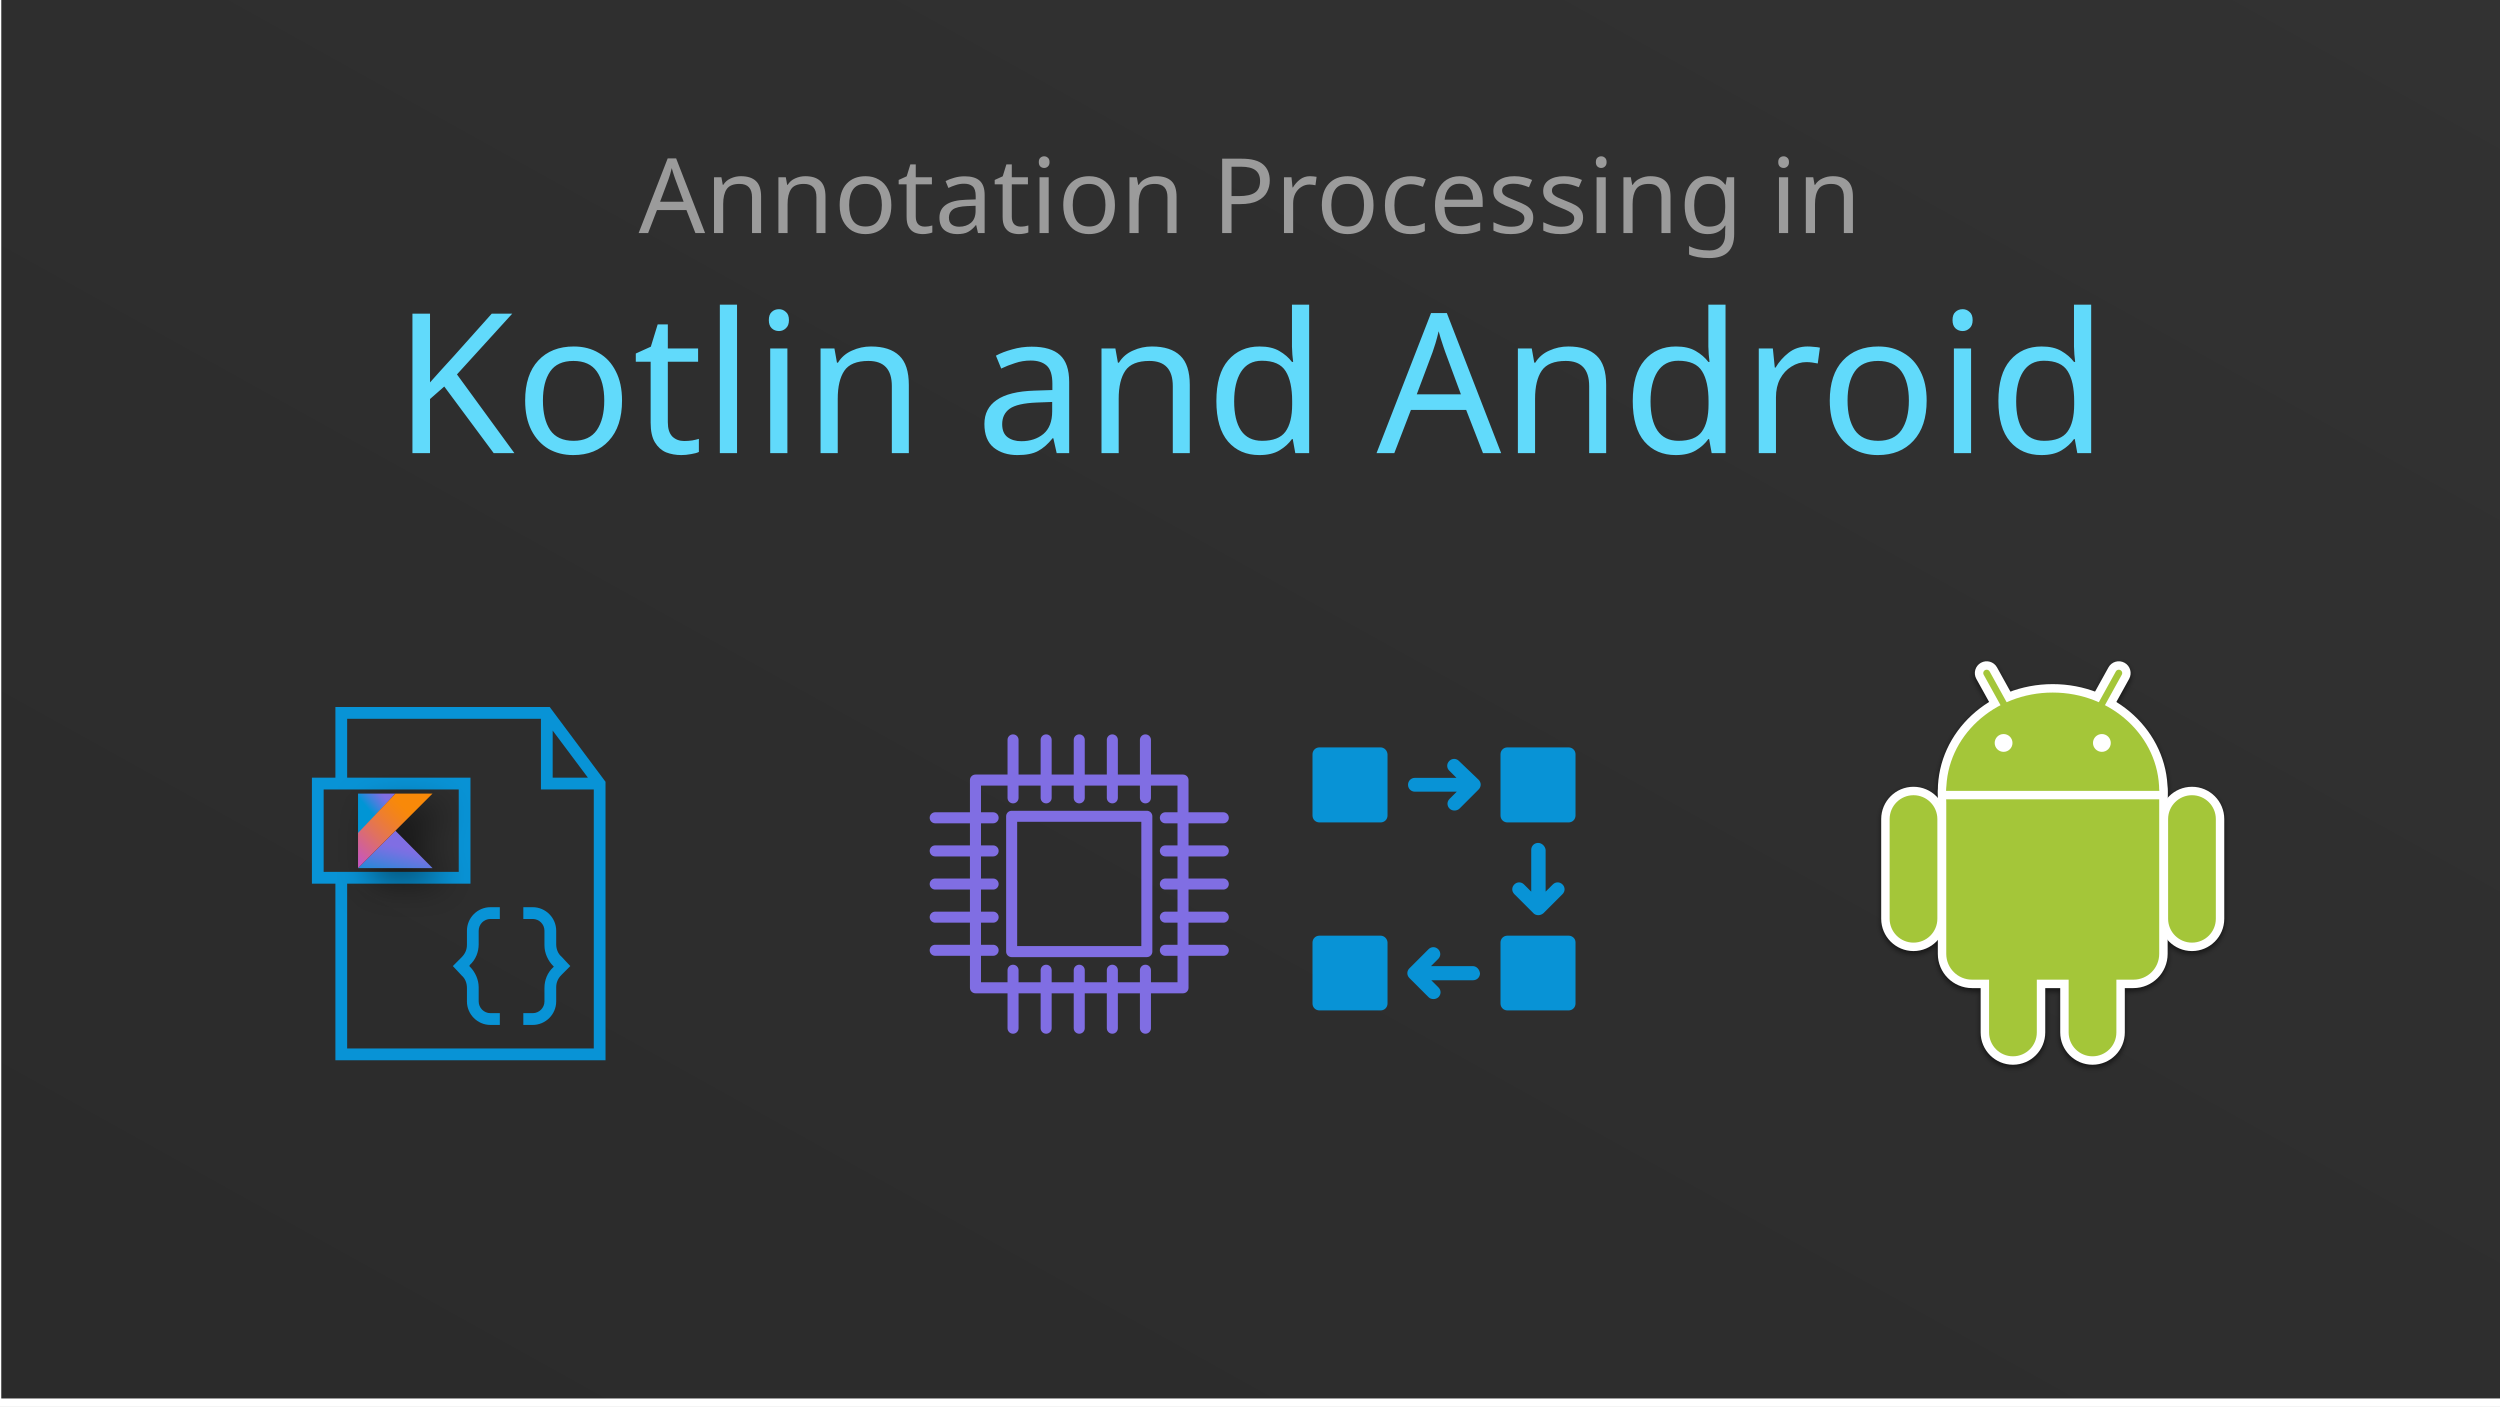
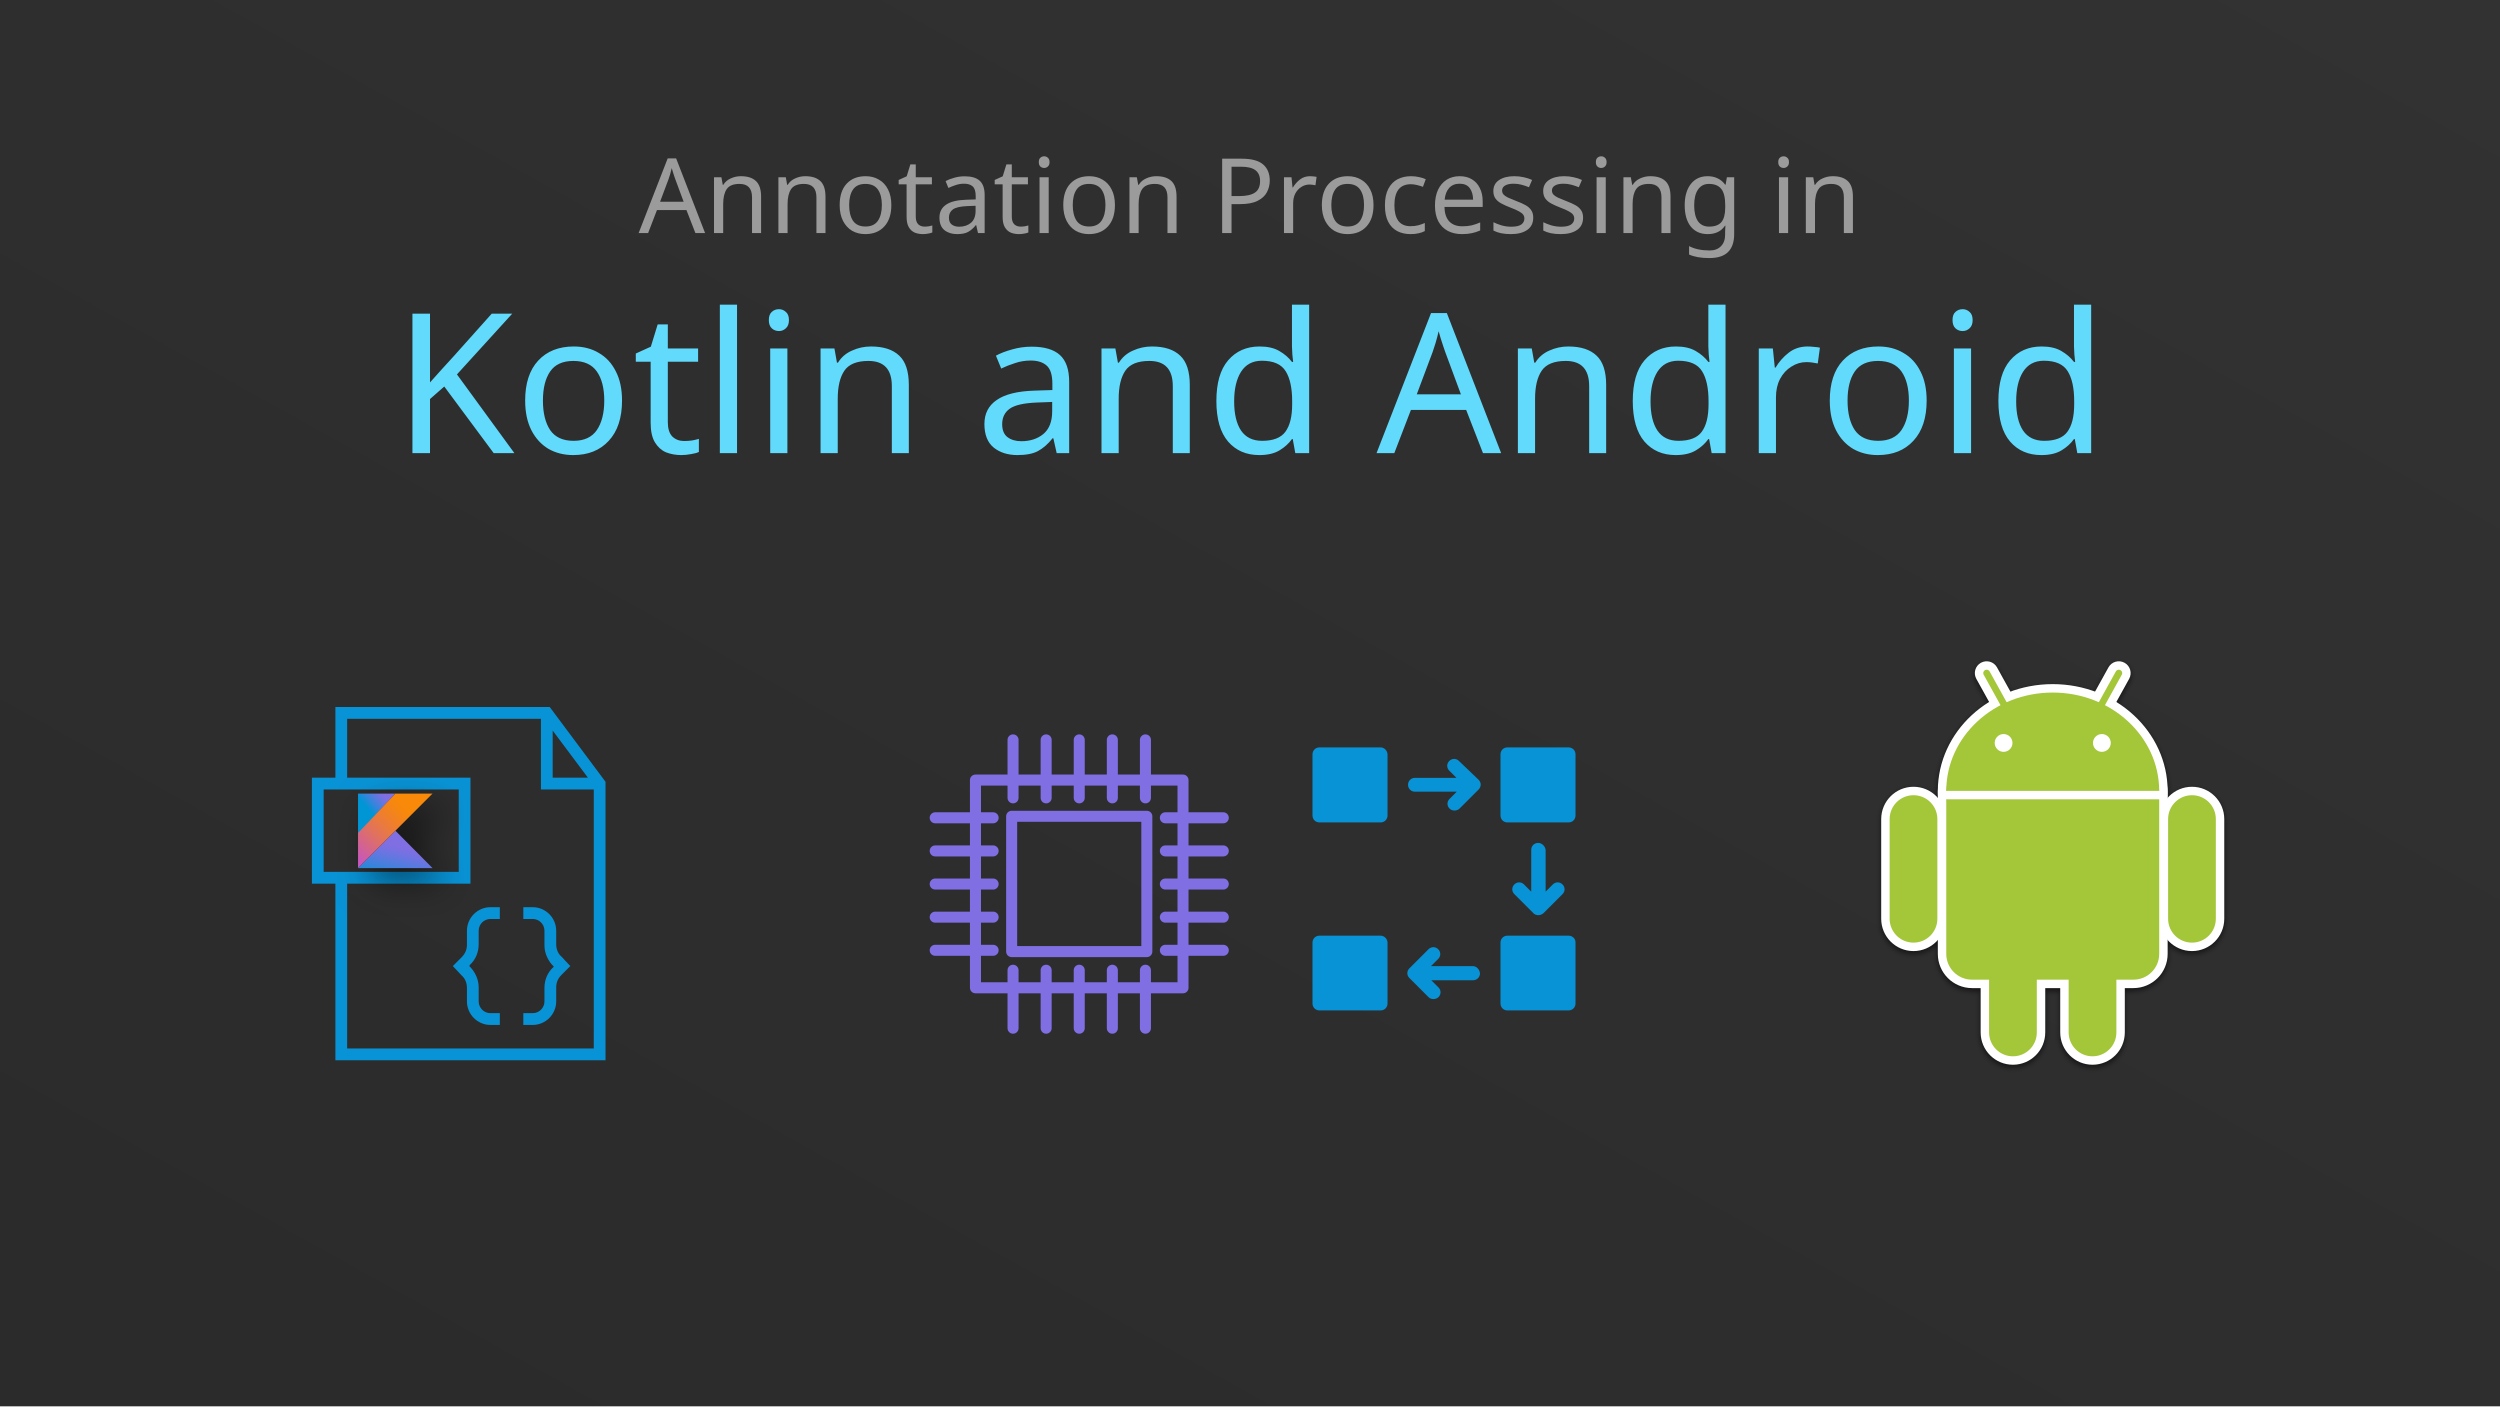
<svg xmlns="http://www.w3.org/2000/svg" width="1920" height="1080" viewBox="0 0 1920 1080" fill="none">
-   <g id="annotation-processing" clip-path="url(#clip0)">
-     <rect width="1920" height="1080" fill="white" />
+   <g id="annotation-processing">
    <g id="Rectangle">
-       <rect x="1" y="-6" width="1920" height="1080" fill="#323232" />
-       <rect x="1" y="-6" width="1920" height="1080" fill="url(#paint0_linear)" fill-opacity="0.15" />
+       <rect width="1920" height="1080" fill="#323232" />
+       <rect width="1920" height="1080" fill="url(#paint0_linear)" fill-opacity="0.15" />
    </g>
    <g id="cpu">
      <g id="Group">
        <path id="Vector" d="M908.556 762.865H749.159C746.817 762.865 744.922 760.968 744.922 758.625V599.103C744.922 596.759 746.817 594.862 749.159 594.862H908.556C910.898 594.862 912.793 596.759 912.793 599.103V758.625C912.791 760.968 910.898 762.865 908.556 762.865ZM753.398 754.384H904.319V603.343H753.398V754.384Z" fill="#806EE3" />
      </g>
      <g id="Group_2">
        <path id="Vector_2" d="M880.77 735.06H776.944C774.6 735.06 772.707 733.161 772.707 730.819V626.911C772.707 624.567 774.602 622.67 776.944 622.67H880.768C883.112 622.67 885.004 624.567 885.004 626.911V730.819C885.007 733.161 883.112 735.06 880.77 735.06ZM781.181 726.579H876.533V631.151H781.181V726.579Z" fill="#806EE3" />
      </g>
      <g id="Group_3">
        <g id="Group_4">
          <path id="Vector_3" d="M778.022 616.998C775.678 616.998 773.785 615.102 773.785 612.758V568.24C773.785 565.897 775.68 564 778.022 564C780.364 564 782.259 565.897 782.259 568.24V612.758C782.259 615.102 780.364 616.998 778.022 616.998Z" fill="#806EE3" />
        </g>
        <g id="Group_5">
          <path id="Vector_4" d="M803.444 616.998C801.1 616.998 799.207 615.102 799.207 612.758V568.24C799.207 565.897 801.102 564 803.444 564C805.786 564 807.681 565.897 807.681 568.24V612.758C807.681 615.102 805.786 616.998 803.444 616.998Z" fill="#806EE3" />
        </g>
        <g id="Group_6">
          <path id="Vector_5" d="M828.858 616.998C826.516 616.998 824.621 615.102 824.621 612.758V568.24C824.621 565.897 826.516 564 828.858 564C831.202 564 833.095 565.897 833.095 568.24V612.758C833.097 615.102 831.202 616.998 828.858 616.998Z" fill="#806EE3" />
        </g>
        <g id="Group_7">
          <path id="Vector_6" d="M854.276 616.998C851.934 616.998 850.039 615.102 850.039 612.758V568.24C850.039 565.897 851.934 564 854.276 564C856.62 564 858.513 565.897 858.513 568.24V612.758C858.513 615.102 856.62 616.998 854.276 616.998Z" fill="#806EE3" />
        </g>
        <g id="Group_8">
          <path id="Vector_7" d="M879.694 616.998C877.352 616.998 875.457 615.102 875.457 612.758V568.24C875.457 565.897 877.352 564 879.694 564C882.038 564 883.931 565.897 883.931 568.24V612.758C883.931 615.102 882.038 616.998 879.694 616.998Z" fill="#806EE3" />
        </g>
        <g id="Group_9">
          <path id="Vector_8" d="M778.022 793.903C775.678 793.903 773.785 792.007 773.785 789.663V745.148C773.785 742.802 775.68 740.908 778.022 740.908C780.364 740.908 782.259 742.804 782.259 745.148V789.666C782.259 792.007 780.364 793.903 778.022 793.903Z" fill="#806EE3" />
        </g>
        <g id="Group_10">
          <path id="Vector_9" d="M803.444 793.903C801.1 793.903 799.207 792.007 799.207 789.663V745.148C799.207 742.802 801.102 740.908 803.444 740.908C805.786 740.908 807.681 742.804 807.681 745.148V789.666C807.681 792.007 805.786 793.903 803.444 793.903Z" fill="#806EE3" />
        </g>
        <g id="Group_11">
          <path id="Vector_10" d="M828.858 793.903C826.516 793.903 824.621 792.007 824.621 789.663V745.148C824.621 742.802 826.516 740.908 828.858 740.908C831.202 740.908 833.095 742.804 833.095 745.148V789.666C833.097 792.007 831.202 793.903 828.858 793.903Z" fill="#806EE3" />
        </g>
        <g id="Group_12">
          <path id="Vector_11" d="M854.276 793.903C851.934 793.903 850.039 792.007 850.039 789.663V745.148C850.039 742.802 851.934 740.908 854.276 740.908C856.62 740.908 858.513 742.804 858.513 745.148V789.666C858.513 792.007 856.62 793.903 854.276 793.903Z" fill="#806EE3" />
        </g>
        <g id="Group_13">
          <path id="Vector_12" d="M879.694 793.903C877.352 793.903 875.457 792.007 875.457 789.663V745.148C875.457 742.802 877.352 740.908 879.694 740.908C882.038 740.908 883.931 742.804 883.931 745.148V789.666C883.931 792.007 882.038 793.903 879.694 793.903Z" fill="#806EE3" />
        </g>
      </g>
      <g id="Group_14">
        <g id="Group_15">
          <path id="Vector_13" d="M762.719 734.062H718.237C715.895 734.062 714 732.168 714 729.822C714 727.478 715.895 725.582 718.237 725.582H762.722C765.063 725.582 766.958 727.478 766.958 729.822C766.956 732.171 765.061 734.062 762.719 734.062Z" fill="#806EE3" />
        </g>
        <g id="Group_16">
          <path id="Vector_14" d="M762.719 708.626H718.237C715.895 708.626 714 706.732 714 704.386C714 702.042 715.895 700.145 718.237 700.145H762.722C765.063 700.145 766.958 702.042 766.958 704.386C766.956 706.732 765.061 708.626 762.719 708.626Z" fill="#806EE3" />
        </g>
        <g id="Group_17">
          <path id="Vector_15" d="M762.719 683.187H718.237C715.895 683.187 714 681.293 714 678.949C714 676.605 715.895 674.709 718.237 674.709H762.722C765.063 674.709 766.958 676.605 766.958 678.949C766.958 681.293 765.061 683.187 762.719 683.187Z" fill="#806EE3" />
        </g>
        <g id="Group_18">
          <path id="Vector_16" d="M762.719 657.748H718.237C715.895 657.748 714 655.851 714 653.508C714 651.164 715.895 649.267 718.237 649.267H762.722C765.063 649.267 766.958 651.164 766.958 653.508C766.956 655.851 765.061 657.748 762.719 657.748Z" fill="#806EE3" />
        </g>
        <g id="Group_19">
          <path id="Vector_17" d="M762.719 632.309H718.237C715.895 632.309 714 630.412 714 628.069C714 625.725 715.895 623.828 718.237 623.828H762.722C765.063 623.828 766.958 625.725 766.958 628.069C766.956 630.412 765.061 632.309 762.719 632.309Z" fill="#806EE3" />
        </g>
        <g id="Group_20">
          <path id="Vector_18" d="M939.485 734.062H895.002C892.661 734.062 890.766 732.168 890.766 729.822C890.766 727.478 892.661 725.582 895.002 725.582H939.487C941.829 725.582 943.724 727.478 943.724 729.822C943.722 732.171 941.827 734.062 939.485 734.062Z" fill="#806EE3" />
        </g>
        <g id="Group_21">
          <path id="Vector_19" d="M939.485 708.626H895.002C892.661 708.626 890.766 706.732 890.766 704.386C890.766 702.042 892.661 700.145 895.002 700.145H939.487C941.829 700.145 943.724 702.042 943.724 704.386C943.722 706.732 941.827 708.626 939.485 708.626Z" fill="#806EE3" />
        </g>
        <g id="Group_22">
          <path id="Vector_20" d="M939.485 683.187H895.002C892.661 683.187 890.766 681.293 890.766 678.949C890.766 676.605 892.661 674.709 895.002 674.709H939.487C941.829 674.709 943.724 676.605 943.724 678.949C943.724 681.293 941.827 683.187 939.485 683.187Z" fill="#806EE3" />
        </g>
        <g id="Group_23">
          <path id="Vector_21" d="M939.485 657.748H895.002C892.661 657.748 890.766 655.851 890.766 653.508C890.766 651.164 892.661 649.267 895.002 649.267H939.487C941.829 649.267 943.724 651.164 943.724 653.508C943.722 655.851 941.827 657.748 939.485 657.748Z" fill="#806EE3" />
        </g>
        <g id="Group_24">
          <path id="Vector_22" d="M939.485 632.309H895.002C892.661 632.309 890.766 630.412 890.766 628.069C890.766 625.725 892.661 623.828 895.002 623.828H939.487C941.829 623.828 943.724 625.725 943.724 628.069C943.722 630.412 941.827 632.309 939.485 632.309Z" fill="#806EE3" />
        </g>
      </g>
    </g>
    <g id="process">
      <path id="Vector_23" d="M1060.31 574H1013.32C1010.34 574 1008 576.339 1008 579.316V626.308C1008 629.285 1010.34 631.624 1013.32 631.624H1060.31C1063.29 631.624 1065.62 629.285 1065.62 626.308V579.316C1065.41 576.339 1063.07 574 1060.31 574Z" fill="#0893D6" />
      <path id="Vector_24" d="M1204.68 574H1157.69C1154.71 574 1152.38 576.339 1152.38 579.316V626.308C1152.38 629.285 1154.71 631.624 1157.69 631.624H1204.68C1207.66 631.624 1210 629.285 1210 626.308V579.316C1210 576.339 1207.66 574 1204.68 574Z" fill="#0893D6" />
      <path id="Vector_25" d="M1204.68 718.592H1157.69C1154.71 718.592 1152.38 720.931 1152.38 723.908V770.687C1152.38 773.664 1154.71 776.003 1157.69 776.003H1204.68C1207.66 776.003 1210 773.664 1210 770.687V723.695C1210 720.931 1207.66 718.592 1204.68 718.592Z" fill="#0893D6" />
      <path id="Vector_26" d="M1120.48 584.419C1118.36 582.293 1115.17 582.293 1113.04 584.419C1110.92 586.545 1110.92 589.735 1113.04 591.861L1118.57 597.39H1086.68C1083.7 597.39 1081.36 599.729 1081.36 602.706C1081.36 605.683 1083.7 608.022 1086.68 608.022H1118.78L1113.25 613.55C1111.13 615.676 1111.13 618.866 1113.25 620.992C1114.32 622.056 1115.59 622.481 1117.08 622.481C1118.36 622.481 1119.85 622.056 1120.91 620.992L1135.58 606.321C1137.71 604.194 1137.71 601.005 1135.58 598.878L1120.48 584.419Z" fill="#0893D6" />
      <path id="Vector_27" d="M1181.3 647.359C1178.32 647.359 1175.98 649.698 1175.98 652.675V684.783L1170.45 679.254C1168.32 677.128 1165.14 677.128 1163.01 679.254C1160.88 681.381 1160.88 684.57 1163.01 686.697L1177.68 701.368C1178.74 702.432 1180.02 702.857 1181.51 702.857C1183 702.857 1184.27 702.219 1185.34 701.368L1200.01 686.697C1202.13 684.57 1202.13 681.381 1200.01 679.254C1197.88 677.128 1194.69 677.128 1192.57 679.254L1187.04 684.783V652.675C1186.61 649.698 1184.06 647.359 1181.3 647.359Z" fill="#0893D6" />
      <path id="Vector_28" d="M1060.31 718.592H1013.32C1010.34 718.592 1008 720.931 1008 723.908V770.687C1008 773.664 1010.34 776.003 1013.32 776.003H1060.31C1063.29 776.003 1065.62 773.664 1065.62 770.687V723.695C1065.41 720.931 1063.07 718.592 1060.31 718.592Z" fill="#0893D6" />
      <path id="Vector_29" d="M1131.12 741.982H1099.01L1104.54 736.453C1106.66 734.327 1106.66 731.137 1104.54 729.011C1102.41 726.885 1099.22 726.885 1097.09 729.011L1082.42 743.683C1080.3 745.809 1080.3 748.999 1082.42 751.125L1097.09 765.797C1098.16 766.86 1099.43 767.285 1100.92 767.285C1102.2 767.285 1103.69 766.86 1104.75 765.797C1106.88 763.67 1106.88 760.481 1104.75 758.355L1099.22 752.826H1131.33C1134.31 752.826 1136.64 750.487 1136.64 747.51C1136.22 744.321 1133.88 741.982 1131.12 741.982Z" fill="#0893D6" />
    </g>
    <g id="Android_robot" filter="url(#filter0_d)">
      <g id="Group_25">
        <g id="b-link">
          <g id="b">
            <path id="Oval" fill-rule="evenodd" clip-rule="evenodd" d="M1576.5 683.082C1621.66 683.082 1658.27 649.234 1658.27 607.482C1658.27 565.729 1621.66 531.882 1576.5 531.882C1531.34 531.882 1494.73 565.729 1494.73 607.482C1494.73 649.234 1531.34 683.082 1576.5 683.082Z" fill="#A4C639" stroke="white" stroke-width="12.96" />
            <rect id="Rectangle_2" x="1494.73" y="588.582" width="163.545" height="163.8" rx="19.8" fill="#A4C639" stroke="white" stroke-width="12.96" />
          </g>
        </g>
        <g id="a-link">
          <g id="a">
            <path id="Rectangle_3" fill-rule="evenodd" clip-rule="evenodd" d="M1530.87 514.114C1529.3 511.288 1525.74 510.267 1522.92 511.835C1520.1 513.4 1519.08 516.952 1520.64 519.773L1552.45 577.244C1554.01 580.07 1557.57 581.091 1560.4 579.523C1563.22 577.958 1564.23 574.406 1562.67 571.585L1530.87 514.114Z" fill="#A4C639" stroke="white" stroke-width="6.48" />
            <rect id="c" width="43.133" height="119.7" rx="21.566" transform="matrix(-1 0 0 1 1705 607.482)" fill="#A4C639" stroke="white" stroke-width="6.48" />
            <g id="c-link">
              <rect id="c_2" width="43.133" height="119.7" rx="21.566" transform="matrix(-1 0 0 1 1628.62 694.782)" fill="#A4C639" stroke="white" stroke-width="6.48" />
            </g>
          </g>
        </g>
        <g id="a_2">
          <path id="Rectangle_4" fill-rule="evenodd" clip-rule="evenodd" d="M1622.13 514.114C1623.7 511.288 1627.26 510.267 1630.08 511.835C1632.9 513.4 1633.92 516.952 1632.36 519.773L1600.55 577.244C1598.99 580.07 1595.43 581.091 1592.6 579.523C1589.78 577.958 1588.77 574.406 1590.33 571.585L1622.13 514.114Z" fill="#A4C639" stroke="white" stroke-width="6.48" />
          <rect id="c_3" x="1448" y="607.482" width="43.133" height="119.7" rx="21.566" fill="#A4C639" stroke="white" stroke-width="6.48" />
          <g id="c-link_2">
            <rect id="c_4" x="1524.38" y="694.782" width="43.133" height="119.7" rx="21.566" fill="#A4C639" stroke="white" stroke-width="6.48" />
          </g>
        </g>
        <g id="b_2">
          <path id="Oval_2" fill-rule="evenodd" clip-rule="evenodd" d="M1576.5 683.082C1621.66 683.082 1658.27 649.234 1658.27 607.482C1658.27 565.729 1621.66 531.882 1576.5 531.882C1531.34 531.882 1494.73 565.729 1494.73 607.482C1494.73 649.234 1531.34 683.082 1576.5 683.082Z" fill="#A4C639" />
          <rect id="Rectangle_5" x="1494.73" y="588.582" width="163.545" height="163.8" rx="19.8" fill="#A4C639" />
        </g>
      </g>
      <g id="Group_26">
        <g id="Path">
          <path fill-rule="evenodd" clip-rule="evenodd" d="M1491.13 610.632H1661.87H1491.13Z" fill="white" />
          <path d="M1491.13 610.632H1661.87" stroke="white" stroke-width="6.48" />
        </g>
        <path id="Oval_3" fill-rule="evenodd" clip-rule="evenodd" d="M1538.76 574.182C1540.74 574.182 1542.35 572.57 1542.35 570.582C1542.35 568.593 1540.74 566.982 1538.76 566.982C1536.77 566.982 1535.16 568.593 1535.16 570.582C1535.16 572.57 1536.77 574.182 1538.76 574.182Z" fill="white" stroke="white" stroke-width="6.48" />
        <path id="Oval_4" fill-rule="evenodd" clip-rule="evenodd" d="M1614.24 574.182C1616.23 574.182 1617.84 572.57 1617.84 570.582C1617.84 568.593 1616.23 566.982 1614.24 566.982C1612.26 566.982 1610.65 568.593 1610.65 570.582C1610.65 572.57 1612.26 574.182 1614.24 574.182Z" fill="white" stroke="white" stroke-width="6.48" />
      </g>
    </g>
    <path id="Java vs Kotlin" d="M395.049 348H379.149L341.199 296.85L330.249 306.45V348H316.749V240.9H330.249V293.7C333.249 290.3 336.299 286.9 339.399 283.5C342.499 280.1 345.599 276.7 348.699 273.3L377.649 240.9H393.399L350.949 287.55L395.049 348ZM477.72 307.65C477.72 320.95 474.32 331.25 467.52 338.55C460.82 345.85 451.72 349.5 440.22 349.5C433.12 349.5 426.77 347.9 421.17 344.7C415.67 341.4 411.32 336.65 408.12 330.45C404.92 324.15 403.32 316.55 403.32 307.65C403.32 294.35 406.67 284.1 413.37 276.9C420.07 269.7 429.17 266.1 440.67 266.1C447.97 266.1 454.37 267.75 459.87 271.05C465.47 274.25 469.82 278.95 472.92 285.15C476.12 291.25 477.72 298.75 477.72 307.65ZM416.97 307.65C416.97 317.15 418.82 324.7 422.52 330.3C426.32 335.8 432.32 338.55 440.52 338.55C448.62 338.55 454.57 335.8 458.37 330.3C462.17 324.7 464.07 317.15 464.07 307.65C464.07 298.15 462.17 290.7 458.37 285.3C454.57 279.9 448.57 277.2 440.37 277.2C432.17 277.2 426.22 279.9 422.52 285.3C418.82 290.7 416.97 298.15 416.97 307.65ZM525.491 338.7C527.491 338.7 529.541 338.55 531.641 338.25C533.741 337.85 535.441 337.45 536.741 337.05V347.1C535.341 347.8 533.341 348.35 530.741 348.75C528.141 349.25 525.641 349.5 523.241 349.5C519.041 349.5 515.141 348.8 511.541 347.4C508.041 345.9 505.191 343.35 502.991 339.75C500.791 336.15 499.691 331.1 499.691 324.6V277.8H488.291V271.5L499.841 266.25L505.091 249.15H512.891V267.6H536.141V277.8H512.891V324.3C512.891 329.2 514.041 332.85 516.341 335.25C518.741 337.55 521.791 338.7 525.491 338.7ZM566.04 348H552.84V234H566.04V348ZM598.262 237.45C600.262 237.45 602.012 238.15 603.512 239.55C605.112 240.85 605.912 242.95 605.912 245.85C605.912 248.65 605.112 250.75 603.512 252.15C602.012 253.55 600.262 254.25 598.262 254.25C596.062 254.25 594.212 253.55 592.712 252.15C591.212 250.75 590.462 248.65 590.462 245.85C590.462 242.95 591.212 240.85 592.712 239.55C594.212 238.15 596.062 237.45 598.262 237.45ZM604.712 267.6V348H591.512V267.6H604.712ZM668.884 266.1C678.484 266.1 685.734 268.45 690.634 273.15C695.534 277.75 697.984 285.25 697.984 295.65V348H684.934V296.55C684.934 283.65 678.934 277.2 666.934 277.2C658.034 277.2 651.884 279.7 648.484 284.7C645.084 289.7 643.384 296.9 643.384 306.3V348H630.184V267.6H640.834L642.784 278.55H643.534C646.134 274.35 649.734 271.25 654.334 269.25C658.934 267.15 663.784 266.1 668.884 266.1ZM792.323 266.25C802.123 266.25 809.373 268.4 814.073 272.7C818.773 277 821.123 283.85 821.123 293.25V348H811.523L808.973 336.6H808.373C804.873 341 801.173 344.25 797.273 346.35C793.473 348.45 788.173 349.5 781.373 349.5C774.073 349.5 768.023 347.6 763.223 343.8C758.423 339.9 756.023 333.85 756.023 325.65C756.023 317.65 759.173 311.5 765.473 307.2C771.773 302.8 781.473 300.4 794.573 300L808.223 299.55V294.75C808.223 288.05 806.773 283.4 803.873 280.8C800.973 278.2 796.873 276.9 791.573 276.9C787.373 276.9 783.373 277.55 779.573 278.85C775.773 280.05 772.223 281.45 768.923 283.05L764.873 273.15C768.373 271.25 772.523 269.65 777.323 268.35C782.123 266.95 787.123 266.25 792.323 266.25ZM808.073 308.7L796.223 309.15C786.223 309.55 779.273 311.15 775.373 313.95C771.573 316.75 769.673 320.7 769.673 325.8C769.673 330.3 771.023 333.6 773.723 335.7C776.523 337.8 780.073 338.85 784.373 338.85C791.173 338.85 796.823 337 801.323 333.3C805.823 329.5 808.073 323.7 808.073 315.9V308.7ZM884.655 266.1C894.255 266.1 901.505 268.45 906.405 273.15C911.305 277.75 913.755 285.25 913.755 295.65V348H900.705V296.55C900.705 283.65 894.705 277.2 882.705 277.2C873.805 277.2 867.655 279.7 864.255 284.7C860.855 289.7 859.155 296.9 859.155 306.3V348H845.955V267.6H856.605L858.555 278.55H859.305C861.905 274.35 865.505 271.25 870.105 269.25C874.705 267.15 879.555 266.1 884.655 266.1ZM967.18 349.5C957.18 349.5 949.18 346.05 943.18 339.15C937.18 332.15 934.18 321.75 934.18 307.95C934.18 294.15 937.18 283.75 943.18 276.75C949.28 269.65 957.33 266.1 967.33 266.1C973.53 266.1 978.58 267.25 982.48 269.55C986.48 271.85 989.73 274.65 992.23 277.95H993.13C993.03 276.65 992.83 274.75 992.53 272.25C992.33 269.65 992.23 267.6 992.23 266.1V234H1005.43V348H994.78L992.83 337.2H992.23C989.83 340.6 986.63 343.5 982.63 345.9C978.63 348.3 973.48 349.5 967.18 349.5ZM969.28 338.55C977.78 338.55 983.73 336.25 987.13 331.65C990.63 326.95 992.38 319.9 992.38 310.5V308.1C992.38 298.1 990.73 290.45 987.43 285.15C984.13 279.75 978.03 277.05 969.13 277.05C962.03 277.05 956.68 279.9 953.08 285.6C949.58 291.2 947.83 298.75 947.83 308.25C947.83 317.85 949.58 325.3 953.08 330.6C956.68 335.9 962.08 338.55 969.28 338.55ZM1138.93 348L1126.03 314.85H1083.58L1070.83 348H1057.18L1099.03 240.45H1111.18L1152.88 348H1138.93ZM1121.98 302.85L1109.98 270.45C1109.68 269.65 1109.18 268.2 1108.48 266.1C1107.78 264 1107.08 261.85 1106.38 259.65C1105.78 257.35 1105.28 255.6 1104.88 254.4C1104.18 257.5 1103.38 260.55 1102.48 263.55C1101.58 266.45 1100.83 268.75 1100.23 270.45L1088.08 302.85H1121.98ZM1204.43 266.1C1214.03 266.1 1221.28 268.45 1226.18 273.15C1231.08 277.75 1233.53 285.25 1233.53 295.65V348H1220.48V296.55C1220.48 283.65 1214.48 277.2 1202.48 277.2C1193.58 277.2 1187.43 279.7 1184.03 284.7C1180.63 289.7 1178.93 296.9 1178.93 306.3V348H1165.73V267.6H1176.38L1178.33 278.55H1179.08C1181.68 274.35 1185.28 271.25 1189.88 269.25C1194.48 267.15 1199.33 266.1 1204.43 266.1ZM1286.96 349.5C1276.96 349.5 1268.96 346.05 1262.96 339.15C1256.96 332.15 1253.96 321.75 1253.96 307.95C1253.96 294.15 1256.96 283.75 1262.96 276.75C1269.06 269.65 1277.11 266.1 1287.11 266.1C1293.31 266.1 1298.36 267.25 1302.26 269.55C1306.26 271.85 1309.51 274.65 1312.01 277.95H1312.91C1312.81 276.65 1312.61 274.75 1312.31 272.25C1312.11 269.65 1312.01 267.6 1312.01 266.1V234H1325.21V348H1314.56L1312.61 337.2H1312.01C1309.61 340.6 1306.41 343.5 1302.41 345.9C1298.41 348.3 1293.26 349.5 1286.96 349.5ZM1289.06 338.55C1297.56 338.55 1303.51 336.25 1306.91 331.65C1310.41 326.95 1312.16 319.9 1312.16 310.5V308.1C1312.16 298.1 1310.51 290.45 1307.21 285.15C1303.91 279.75 1297.81 277.05 1288.91 277.05C1281.81 277.05 1276.46 279.9 1272.86 285.6C1269.36 291.2 1267.61 298.75 1267.61 308.25C1267.61 317.85 1269.36 325.3 1272.86 330.6C1276.46 335.9 1281.86 338.55 1289.06 338.55ZM1388.24 266.1C1389.74 266.1 1391.34 266.2 1393.04 266.4C1394.84 266.5 1396.39 266.7 1397.69 267L1396.04 279.15C1394.74 278.85 1393.29 278.6 1391.69 278.4C1390.19 278.2 1388.74 278.1 1387.34 278.1C1383.24 278.1 1379.39 279.25 1375.79 281.55C1372.19 283.75 1369.29 286.9 1367.09 291C1364.99 295 1363.94 299.7 1363.94 305.1V348H1350.74V267.6H1361.54L1363.04 282.3H1363.64C1366.24 277.9 1369.59 274.1 1373.69 270.9C1377.79 267.7 1382.64 266.1 1388.24 266.1ZM1479.67 307.65C1479.67 320.95 1476.27 331.25 1469.47 338.55C1462.77 345.85 1453.67 349.5 1442.17 349.5C1435.07 349.5 1428.72 347.9 1423.12 344.7C1417.62 341.4 1413.27 336.65 1410.07 330.45C1406.87 324.15 1405.27 316.55 1405.27 307.65C1405.27 294.35 1408.62 284.1 1415.32 276.9C1422.02 269.7 1431.12 266.1 1442.62 266.1C1449.92 266.1 1456.32 267.75 1461.82 271.05C1467.42 274.25 1471.77 278.95 1474.87 285.15C1478.07 291.25 1479.67 298.75 1479.67 307.65ZM1418.92 307.65C1418.92 317.15 1420.77 324.7 1424.47 330.3C1428.27 335.8 1434.27 338.55 1442.47 338.55C1450.57 338.55 1456.52 335.8 1460.32 330.3C1464.12 324.7 1466.02 317.15 1466.02 307.65C1466.02 298.15 1464.12 290.7 1460.32 285.3C1456.52 279.9 1450.52 277.2 1442.32 277.2C1434.12 277.2 1428.17 279.9 1424.47 285.3C1420.77 290.7 1418.92 298.15 1418.92 307.65ZM1507.34 237.45C1509.34 237.45 1511.09 238.15 1512.59 239.55C1514.19 240.85 1514.99 242.95 1514.99 245.85C1514.99 248.65 1514.19 250.75 1512.59 252.15C1511.09 253.55 1509.34 254.25 1507.34 254.25C1505.14 254.25 1503.29 253.55 1501.79 252.15C1500.29 250.75 1499.54 248.65 1499.54 245.85C1499.54 242.95 1500.29 240.85 1501.79 239.55C1503.29 238.15 1505.14 237.45 1507.34 237.45ZM1513.79 267.6V348H1500.59V267.6H1513.79ZM1567.77 349.5C1557.77 349.5 1549.77 346.05 1543.77 339.15C1537.77 332.15 1534.77 321.75 1534.77 307.95C1534.77 294.15 1537.77 283.75 1543.77 276.75C1549.87 269.65 1557.92 266.1 1567.92 266.1C1574.12 266.1 1579.17 267.25 1583.07 269.55C1587.07 271.85 1590.32 274.65 1592.82 277.95H1593.72C1593.62 276.65 1593.42 274.75 1593.12 272.25C1592.92 269.65 1592.82 267.6 1592.82 266.1V234H1606.02V348H1595.37L1593.42 337.2H1592.82C1590.42 340.6 1587.22 343.5 1583.22 345.9C1579.22 348.3 1574.07 349.5 1567.77 349.5ZM1569.87 338.55C1578.37 338.55 1584.32 336.25 1587.72 331.65C1591.22 326.95 1592.97 319.9 1592.97 310.5V308.1C1592.97 298.1 1591.32 290.45 1588.02 285.15C1584.72 279.75 1578.62 277.05 1569.72 277.05C1562.62 277.05 1557.27 279.9 1553.67 285.6C1550.17 291.2 1548.42 298.75 1548.42 308.25C1548.42 317.85 1550.17 325.3 1553.67 330.6C1557.27 335.9 1562.67 338.55 1569.87 338.55Z" fill="#61DAFB" />
    <path id="Android development" d="M534.069 179L527.189 161.32H504.549L497.749 179H490.469L512.789 121.64H519.269L541.509 179H534.069ZM525.029 154.92L518.629 137.64C518.469 137.213 518.202 136.44 517.829 135.32C517.455 134.2 517.082 133.053 516.709 131.88C516.389 130.653 516.122 129.72 515.909 129.08C515.535 130.733 515.109 132.36 514.629 133.96C514.149 135.507 513.749 136.733 513.429 137.64L506.949 154.92H525.029ZM569.003 135.32C574.123 135.32 577.989 136.573 580.603 139.08C583.216 141.533 584.523 145.533 584.523 151.08V179H577.563V151.56C577.563 144.68 574.363 141.24 567.963 141.24C563.216 141.24 559.936 142.573 558.123 145.24C556.309 147.907 555.403 151.747 555.403 156.76V179H548.363V136.12H554.043L555.083 141.96H555.483C556.869 139.72 558.789 138.067 561.243 137C563.696 135.88 566.283 135.32 569.003 135.32ZM618.456 135.32C623.576 135.32 627.442 136.573 630.056 139.08C632.669 141.533 633.976 145.533 633.976 151.08V179H627.016V151.56C627.016 144.68 623.816 141.24 617.416 141.24C612.669 141.24 609.389 142.573 607.576 145.24C605.762 147.907 604.856 151.747 604.856 156.76V179H597.816V136.12H603.496L604.536 141.96H604.936C606.322 139.72 608.242 138.067 610.696 137C613.149 135.88 615.736 135.32 618.456 135.32ZM684.549 157.48C684.549 164.573 682.735 170.067 679.109 173.96C675.535 177.853 670.682 179.8 664.549 179.8C660.762 179.8 657.375 178.947 654.389 177.24C651.455 175.48 649.135 172.947 647.429 169.64C645.722 166.28 644.869 162.227 644.869 157.48C644.869 150.387 646.655 144.92 650.229 141.08C653.802 137.24 658.655 135.32 664.789 135.32C668.682 135.32 672.095 136.2 675.029 137.96C678.015 139.667 680.335 142.173 681.989 145.48C683.695 148.733 684.549 152.733 684.549 157.48ZM652.149 157.48C652.149 162.547 653.135 166.573 655.109 169.56C657.135 172.493 660.335 173.96 664.709 173.96C669.029 173.96 672.202 172.493 674.229 169.56C676.255 166.573 677.269 162.547 677.269 157.48C677.269 152.413 676.255 148.44 674.229 145.56C672.202 142.68 669.002 141.24 664.629 141.24C660.255 141.24 657.082 142.68 655.109 145.56C653.135 148.44 652.149 152.413 652.149 157.48ZM710.026 174.04C711.093 174.04 712.186 173.96 713.306 173.8C714.426 173.587 715.333 173.373 716.026 173.16V178.52C715.28 178.893 714.213 179.187 712.826 179.4C711.44 179.667 710.106 179.8 708.826 179.8C706.586 179.8 704.506 179.427 702.586 178.68C700.72 177.88 699.2 176.52 698.026 174.6C696.853 172.68 696.266 169.987 696.266 166.52V141.56H690.186V138.2L696.346 135.4L699.146 126.28H703.306V136.12H715.706V141.56H703.306V166.36C703.306 168.973 703.92 170.92 705.146 172.2C706.426 173.427 708.053 174.04 710.026 174.04ZM740.853 135.4C746.079 135.4 749.946 136.547 752.453 138.84C754.959 141.133 756.213 144.787 756.213 149.8V179H751.093L749.733 172.92H749.413C747.546 175.267 745.573 177 743.493 178.12C741.466 179.24 738.639 179.8 735.013 179.8C731.119 179.8 727.893 178.787 725.333 176.76C722.773 174.68 721.493 171.453 721.493 167.08C721.493 162.813 723.173 159.533 726.533 157.24C729.893 154.893 735.066 153.613 742.053 153.4L749.333 153.16V150.6C749.333 147.027 748.559 144.547 747.013 143.16C745.466 141.773 743.279 141.08 740.453 141.08C738.213 141.08 736.079 141.427 734.053 142.12C732.026 142.76 730.133 143.507 728.372 144.36L726.213 139.08C728.079 138.067 730.293 137.213 732.853 136.52C735.413 135.773 738.079 135.4 740.853 135.4ZM749.253 158.04L742.933 158.28C737.599 158.493 733.893 159.347 731.813 160.84C729.786 162.333 728.773 164.44 728.773 167.16C728.773 169.56 729.493 171.32 730.933 172.44C732.426 173.56 734.319 174.12 736.613 174.12C740.239 174.12 743.253 173.133 745.653 171.16C748.053 169.133 749.253 166.04 749.253 161.88V158.04ZM783.776 174.04C784.843 174.04 785.936 173.96 787.056 173.8C788.176 173.587 789.083 173.373 789.776 173.16V178.52C789.03 178.893 787.963 179.187 786.576 179.4C785.19 179.667 783.856 179.8 782.576 179.8C780.336 179.8 778.256 179.427 776.336 178.68C774.47 177.88 772.95 176.52 771.776 174.6C770.603 172.68 770.016 169.987 770.016 166.52V141.56H763.936V138.2L770.096 135.4L772.896 126.28H777.056V136.12H789.456V141.56H777.056V166.36C777.056 168.973 777.67 170.92 778.896 172.2C780.176 173.427 781.803 174.04 783.776 174.04ZM801.963 120.04C803.029 120.04 803.963 120.413 804.763 121.16C805.616 121.853 806.043 122.973 806.043 124.52C806.043 126.013 805.616 127.133 804.763 127.88C803.963 128.627 803.029 129 801.963 129C800.789 129 799.803 128.627 799.003 127.88C798.203 127.133 797.803 126.013 797.803 124.52C797.803 122.973 798.203 121.853 799.003 121.16C799.803 120.413 800.789 120.04 801.963 120.04ZM805.403 136.12V179H798.363V136.12H805.403ZM856.267 157.48C856.267 164.573 854.454 170.067 850.828 173.96C847.254 177.853 842.401 179.8 836.268 179.8C832.481 179.8 829.094 178.947 826.108 177.24C823.174 175.48 820.854 172.947 819.148 169.64C817.441 166.28 816.588 162.227 816.588 157.48C816.588 150.387 818.374 144.92 821.948 141.08C825.521 137.24 830.374 135.32 836.508 135.32C840.401 135.32 843.814 136.2 846.748 137.96C849.734 139.667 852.054 142.173 853.708 145.48C855.414 148.733 856.267 152.733 856.267 157.48ZM823.868 157.48C823.868 162.547 824.854 166.573 826.828 169.56C828.854 172.493 832.054 173.96 836.428 173.96C840.748 173.96 843.921 172.493 845.948 169.56C847.974 166.573 848.988 162.547 848.988 157.48C848.988 152.413 847.974 148.44 845.948 145.56C843.921 142.68 840.721 141.24 836.348 141.24C831.974 141.24 828.801 142.68 826.828 145.56C824.854 148.44 823.868 152.413 823.868 157.48ZM888.065 135.32C893.185 135.32 897.052 136.573 899.665 139.08C902.278 141.533 903.585 145.533 903.585 151.08V179H896.625V151.56C896.625 144.68 893.425 141.24 887.025 141.24C882.278 141.24 878.998 142.573 877.185 145.24C875.372 147.907 874.465 151.747 874.465 156.76V179H867.425V136.12H873.105L874.145 141.96H874.545C875.932 139.72 877.852 138.067 880.305 137C882.758 135.88 885.345 135.32 888.065 135.32ZM953.739 121.88C961.206 121.88 966.646 123.347 970.059 126.28C973.473 129.213 975.179 133.347 975.179 138.68C975.179 141.827 974.459 144.787 973.019 147.56C971.633 150.28 969.259 152.493 965.899 154.2C962.593 155.907 958.086 156.76 952.379 156.76H945.819V179H938.619V121.88H953.739ZM953.099 128.04H945.819V150.6H951.579C957.019 150.6 961.073 149.72 963.739 147.96C966.406 146.2 967.739 143.213 967.739 139C967.739 135.32 966.566 132.573 964.219 130.76C961.873 128.947 958.166 128.04 953.099 128.04ZM1006.1 135.32C1006.9 135.32 1007.75 135.373 1008.66 135.48C1009.62 135.533 1010.44 135.64 1011.14 135.8L1010.26 142.28C1009.56 142.12 1008.79 141.987 1007.94 141.88C1007.14 141.773 1006.36 141.72 1005.62 141.72C1003.43 141.72 1001.38 142.333 999.457 143.56C997.537 144.733 995.99 146.413 994.817 148.6C993.697 150.733 993.137 153.24 993.137 156.12V179H986.097V136.12H991.857L992.657 143.96H992.977C994.364 141.613 996.15 139.587 998.337 137.88C1000.52 136.173 1003.11 135.32 1006.1 135.32ZM1054.86 157.48C1054.86 164.573 1053.05 170.067 1049.42 173.96C1045.85 177.853 1040.99 179.8 1034.86 179.8C1031.07 179.8 1027.69 178.947 1024.7 177.24C1021.77 175.48 1019.45 172.947 1017.74 169.64C1016.03 166.28 1015.18 162.227 1015.18 157.48C1015.18 150.387 1016.97 144.92 1020.54 141.08C1024.11 137.24 1028.97 135.32 1035.1 135.32C1038.99 135.32 1042.41 136.2 1045.34 137.96C1048.33 139.667 1050.65 142.173 1052.3 145.48C1054.01 148.733 1054.86 152.733 1054.86 157.48ZM1022.46 157.48C1022.46 162.547 1023.45 166.573 1025.42 169.56C1027.45 172.493 1030.65 173.96 1035.02 173.96C1039.34 173.96 1042.51 172.493 1044.54 169.56C1046.57 166.573 1047.58 162.547 1047.58 157.48C1047.58 152.413 1046.57 148.44 1044.54 145.56C1042.51 142.68 1039.31 141.24 1034.94 141.24C1030.57 141.24 1027.39 142.68 1025.42 145.56C1023.45 148.44 1022.46 152.413 1022.46 157.48ZM1083.22 179.8C1079.43 179.8 1076.05 179.027 1073.06 177.48C1070.13 175.933 1067.81 173.533 1066.1 170.28C1064.45 167.027 1063.62 162.867 1063.62 157.8C1063.62 152.52 1064.5 148.227 1066.26 144.92C1068.02 141.613 1070.39 139.187 1073.38 137.64C1076.42 136.093 1079.86 135.32 1083.7 135.32C1085.89 135.32 1087.99 135.56 1090.02 136.04C1092.05 136.467 1093.7 137 1094.98 137.64L1092.82 143.48C1091.54 143 1090.05 142.547 1088.34 142.12C1086.63 141.693 1085.03 141.48 1083.54 141.48C1075.11 141.48 1070.9 146.893 1070.9 157.72C1070.9 162.893 1071.91 166.867 1073.94 169.64C1076.02 172.36 1079.09 173.72 1083.14 173.72C1085.49 173.72 1087.54 173.48 1089.3 173C1091.11 172.52 1092.77 171.933 1094.26 171.24V177.48C1092.82 178.227 1091.22 178.787 1089.46 179.16C1087.75 179.587 1085.67 179.8 1083.22 179.8ZM1121.02 135.32C1124.7 135.32 1127.84 136.12 1130.46 137.72C1133.12 139.32 1135.15 141.587 1136.54 144.52C1137.98 147.4 1138.7 150.787 1138.7 154.68V158.92H1109.34C1109.44 163.773 1110.67 167.48 1113.02 170.04C1115.42 172.547 1118.75 173.8 1123.02 173.8C1125.74 173.8 1128.14 173.56 1130.22 173.08C1132.35 172.547 1134.54 171.8 1136.78 170.84V177C1134.59 177.96 1132.43 178.653 1130.3 179.08C1128.16 179.56 1125.63 179.8 1122.7 179.8C1118.64 179.8 1115.04 178.973 1111.9 177.32C1108.8 175.667 1106.38 173.213 1104.62 169.96C1102.91 166.653 1102.06 162.627 1102.06 157.88C1102.06 153.187 1102.83 149.16 1104.38 145.8C1105.98 142.44 1108.19 139.853 1111.02 138.04C1113.9 136.227 1117.23 135.32 1121.02 135.32ZM1120.94 141.08C1117.58 141.08 1114.91 142.173 1112.94 144.36C1111.02 146.493 1109.87 149.48 1109.5 153.32H1131.34C1131.28 149.693 1130.43 146.76 1128.78 144.52C1127.12 142.227 1124.51 141.08 1120.94 141.08ZM1177.53 167.16C1177.53 171.32 1175.99 174.467 1172.89 176.6C1169.8 178.733 1165.64 179.8 1160.41 179.8C1157.43 179.8 1154.84 179.56 1152.65 179.08C1150.52 178.6 1148.63 177.933 1146.97 177.08V170.68C1148.68 171.533 1150.73 172.333 1153.13 173.08C1155.59 173.773 1158.07 174.12 1160.57 174.12C1164.15 174.12 1166.73 173.56 1168.33 172.44C1169.93 171.267 1170.73 169.72 1170.73 167.8C1170.73 166.733 1170.44 165.773 1169.85 164.92C1169.27 164.067 1168.2 163.213 1166.65 162.36C1165.16 161.507 1163 160.547 1160.17 159.48C1157.4 158.413 1155.03 157.347 1153.05 156.28C1151.08 155.213 1149.56 153.933 1148.49 152.44C1147.43 150.947 1146.89 149.027 1146.89 146.68C1146.89 143.053 1148.36 140.253 1151.29 138.28C1154.28 136.307 1158.17 135.32 1162.97 135.32C1165.59 135.32 1168.01 135.587 1170.25 136.12C1172.55 136.6 1174.68 137.293 1176.65 138.2L1174.25 143.8C1172.44 143.053 1170.55 142.413 1168.57 141.88C1166.6 141.347 1164.57 141.08 1162.49 141.08C1159.61 141.08 1157.4 141.56 1155.85 142.52C1154.36 143.427 1153.61 144.68 1153.61 146.28C1153.61 147.453 1153.96 148.467 1154.65 149.32C1155.35 150.12 1156.49 150.92 1158.09 151.72C1159.75 152.467 1161.93 153.373 1164.65 154.44C1167.37 155.453 1169.69 156.493 1171.61 157.56C1173.53 158.627 1175 159.933 1176.01 161.48C1177.03 162.973 1177.53 164.867 1177.53 167.16ZM1215.81 167.16C1215.81 171.32 1214.27 174.467 1211.17 176.6C1208.08 178.733 1203.92 179.8 1198.69 179.8C1195.71 179.8 1193.12 179.56 1190.93 179.08C1188.8 178.6 1186.91 177.933 1185.25 177.08V170.68C1186.96 171.533 1189.01 172.333 1191.41 173.08C1193.87 173.773 1196.35 174.12 1198.85 174.12C1202.43 174.12 1205.01 173.56 1206.61 172.44C1208.21 171.267 1209.01 169.72 1209.01 167.8C1209.01 166.733 1208.72 165.773 1208.13 164.92C1207.55 164.067 1206.48 163.213 1204.93 162.36C1203.44 161.507 1201.28 160.547 1198.45 159.48C1195.68 158.413 1193.31 157.347 1191.33 156.28C1189.36 155.213 1187.84 153.933 1186.77 152.44C1185.71 150.947 1185.17 149.027 1185.17 146.68C1185.17 143.053 1186.64 140.253 1189.57 138.28C1192.56 136.307 1196.45 135.32 1201.25 135.32C1203.87 135.32 1206.29 135.587 1208.53 136.12C1210.83 136.6 1212.96 137.293 1214.93 138.2L1212.53 143.8C1210.72 143.053 1208.83 142.413 1206.85 141.88C1204.88 141.347 1202.85 141.08 1200.77 141.08C1197.89 141.08 1195.68 141.56 1194.13 142.52C1192.64 143.427 1191.89 144.68 1191.89 146.28C1191.89 147.453 1192.24 148.467 1192.93 149.32C1193.63 150.12 1194.77 150.92 1196.37 151.72C1198.03 152.467 1200.21 153.373 1202.93 154.44C1205.65 155.453 1207.97 156.493 1209.89 157.56C1211.81 158.627 1213.28 159.933 1214.29 161.48C1215.31 162.973 1215.81 164.867 1215.81 167.16ZM1229.78 120.04C1230.84 120.04 1231.78 120.413 1232.58 121.16C1233.43 121.853 1233.86 122.973 1233.86 124.52C1233.86 126.013 1233.43 127.133 1232.58 127.88C1231.78 128.627 1230.84 129 1229.78 129C1228.6 129 1227.62 128.627 1226.82 127.88C1226.02 127.133 1225.62 126.013 1225.62 124.52C1225.62 122.973 1226.02 121.853 1226.82 121.16C1227.62 120.413 1228.6 120.04 1229.78 120.04ZM1233.22 136.12V179H1226.18V136.12H1233.22ZM1267.44 135.32C1272.56 135.32 1276.43 136.573 1279.04 139.08C1281.65 141.533 1282.96 145.533 1282.96 151.08V179H1276V151.56C1276 144.68 1272.8 141.24 1266.4 141.24C1261.65 141.24 1258.37 142.573 1256.56 145.24C1254.75 147.907 1253.84 151.747 1253.84 156.76V179H1246.8V136.12H1252.48L1253.52 141.96H1253.92C1255.31 139.72 1257.23 138.067 1259.68 137C1262.13 135.88 1264.72 135.32 1267.44 135.32ZM1311.45 135.32C1314.28 135.32 1316.81 135.853 1319.05 136.92C1321.35 137.987 1323.29 139.613 1324.89 141.8H1325.29L1326.25 136.12H1331.85V179.72C1331.85 185.853 1330.28 190.467 1327.13 193.56C1324.04 196.653 1319.21 198.2 1312.65 198.2C1306.36 198.2 1301.21 197.293 1297.21 195.48V189C1301.43 191.24 1306.71 192.36 1313.05 192.36C1316.73 192.36 1319.61 191.267 1321.69 189.08C1323.83 186.947 1324.89 184.013 1324.89 180.28V178.6C1324.89 177.96 1324.92 177.053 1324.97 175.88C1325.03 174.653 1325.08 173.8 1325.13 173.32H1324.81C1321.93 177.64 1317.51 179.8 1311.53 179.8C1305.99 179.8 1301.64 177.853 1298.49 173.96C1295.4 170.067 1293.85 164.627 1293.85 157.64C1293.85 150.813 1295.4 145.4 1298.49 141.4C1301.64 137.347 1305.96 135.32 1311.45 135.32ZM1312.41 141.24C1308.84 141.24 1306.07 142.68 1304.09 145.56C1302.12 148.387 1301.13 152.44 1301.13 157.72C1301.13 163 1302.09 167.053 1304.01 169.88C1305.99 172.653 1308.84 174.04 1312.57 174.04C1316.89 174.04 1320.04 172.893 1322.01 170.6C1323.99 168.253 1324.97 164.493 1324.97 159.32V157.64C1324.97 151.773 1323.96 147.587 1321.93 145.08C1319.91 142.52 1316.73 141.24 1312.41 141.24ZM1369.85 120.04C1370.92 120.04 1371.85 120.413 1372.65 121.16C1373.51 121.853 1373.93 122.973 1373.93 124.52C1373.93 126.013 1373.51 127.133 1372.65 127.88C1371.85 128.627 1370.92 129 1369.85 129C1368.68 129 1367.69 128.627 1366.89 127.88C1366.09 127.133 1365.69 126.013 1365.69 124.52C1365.69 122.973 1366.09 121.853 1366.89 121.16C1367.69 120.413 1368.68 120.04 1369.85 120.04ZM1373.29 136.12V179H1366.25V136.12H1373.29ZM1407.52 135.32C1412.64 135.32 1416.5 136.573 1419.12 139.08C1421.73 141.533 1423.04 145.533 1423.04 151.08V179H1416.08V151.56C1416.08 144.68 1412.88 141.24 1406.48 141.24C1401.73 141.24 1398.45 142.573 1396.64 145.24C1394.82 147.907 1393.92 151.747 1393.92 156.76V179H1386.88V136.12H1392.56L1393.6 141.96H1394C1395.38 139.72 1397.3 138.067 1399.76 137C1402.21 135.88 1404.8 135.32 1407.52 135.32Z" fill="#9B9B9B" />
    <g id="code-file">
      <path id="Vector_30" d="M358.609 714.81V725.661C358.609 729.278 357.256 732.443 354.55 735.156L347.785 741.938L354.55 749.172C357.256 751.433 358.609 755.05 358.609 758.667V769.066C358.609 779.013 366.727 787.151 376.648 787.151H383.864V778.108H376.648C371.688 778.108 367.629 774.039 367.629 769.066V758.215C367.629 752.337 364.923 746.459 360.864 742.39L360.413 741.938L360.864 741.034C365.374 736.964 367.629 731.087 367.629 725.209V714.81C367.629 709.837 371.688 705.767 376.648 705.767H383.864V696.725H376.648C366.727 696.725 358.609 704.863 358.609 714.81Z" fill="#0893D6" />
      <path id="Vector_31" d="M427.162 725.209V714.81C427.162 704.863 419.044 696.725 409.122 696.725H401.906V705.767H409.122C414.083 705.767 418.142 709.837 418.142 714.81V726.113C418.142 731.991 420.848 737.869 424.907 741.938L425.358 742.39L424.907 742.842C420.397 746.911 418.142 752.789 418.142 758.667V769.066C418.142 774.039 414.083 778.108 409.122 778.108H401.906V787.151H409.122C419.044 787.151 427.162 779.013 427.162 769.066V758.215C427.162 754.598 428.515 751.433 431.221 748.72L437.985 741.938L431.221 734.704C428.515 732.443 427.162 728.826 427.162 725.209Z" fill="#0893D6" />
      <path id="Vector_32" d="M422.202 543H257.59V597.256H239.551V678.639H257.59V814.279H465.046V600.421L422.202 543ZM424.457 561.085L451.516 597.256H424.457V561.085ZM248.571 606.298H352.298V669.597H248.571V606.298ZM266.61 805.236V678.639H361.318V597.256H266.61V552.043H415.437V606.298H456.026V805.236H266.61Z" fill="#0893D6" />
      <g id="Kotlin-logo" filter="url(#filter1_d)">
        <path id="XMLID_2_" d="M274.965 666.704L303.68 637.989L332.204 666.704H274.965Z" fill="url(#paint1_linear)" />
        <path id="Shape" d="M274.965 609.465H303.68L274.965 640.47V609.465Z" fill="url(#paint2_linear)" />
        <path id="Shape_2" d="M303.68 609.465L274.965 639.706V666.704L303.68 637.989L332.204 609.465H303.68Z" fill="url(#paint3_linear)" />
      </g>
    </g>
  </g>
  <defs>
-     <filter id="filter0_d" x="1440.76" y="502.595" width="271.48" height="321.126" filterUnits="userSpaceOnUse" color-interpolation-filters="sRGB">
+     <filter id="filter0_d" x="1440.76" y="505.858" width="271.48" height="317.863" filterUnits="userSpaceOnUse" color-interpolation-filters="sRGB">
      <feFlood flood-opacity="0" result="BackgroundImageFix" />
      <feColorMatrix in="SourceAlpha" type="matrix" values="0 0 0 0 0 0 0 0 0 0 0 0 0 0 0 0 0 0 127 0" />
      <feOffset dy="2" />
      <feGaussianBlur stdDeviation="2" />
      <feColorMatrix type="matrix" values="0 0 0 0 0 0 0 0 0 0 0 0 0 0 0 0 0 0 0.5 0" />
      <feBlend mode="normal" in2="BackgroundImageFix" result="effect1_dropShadow" />
      <feBlend mode="normal" in="SourceGraphic" in2="effect1_dropShadow" result="shape" />
    </filter>
    <filter id="filter1_d" x="258.965" y="593.465" width="111.24" height="111.24" filterUnits="userSpaceOnUse" color-interpolation-filters="sRGB">
      <feFlood flood-opacity="0" result="BackgroundImageFix" />
      <feColorMatrix in="SourceAlpha" type="matrix" values="0 0 0 0 0 0 0 0 0 0 0 0 0 0 0 0 0 0 127 0" />
      <feOffset dx="11" dy="11" />
      <feGaussianBlur stdDeviation="13.5" />
      <feColorMatrix type="matrix" values="0 0 0 0 0 0 0 0 0 0 0 0 0 0 0 0 0 0 0.5 0" />
      <feBlend mode="normal" in2="BackgroundImageFix" result="effect1_dropShadow" />
      <feBlend mode="normal" in="SourceGraphic" in2="effect1_dropShadow" result="shape" />
    </filter>
-     <linearGradient id="paint0_linear" x1="949.605" y1="-546" x2="32.258" y2="1104.2" gradientUnits="userSpaceOnUse">
+     <linearGradient id="paint0_linear" x1="948.605" y1="-540" x2="31.258" y2="1110.2" gradientUnits="userSpaceOnUse">
      <stop stop-color="#0B0B0B" stop-opacity="0.01" />
      <stop offset="1" />
    </linearGradient>
    <linearGradient id="paint1_linear" x1="317.143" y1="686.857" x2="325.155" y2="655.024" gradientUnits="userSpaceOnUse">
      <stop offset="0.097" stop-color="#0095D5" />
      <stop offset="0.301" stop-color="#238AD9" />
      <stop offset="0.621" stop-color="#557BDE" />
      <stop offset="0.864" stop-color="#7472E2" />
      <stop offset="1" stop-color="#806EE3" />
    </linearGradient>
    <linearGradient id="paint2_linear" x1="286.254" y1="629.449" x2="303.065" y2="615.029" gradientUnits="userSpaceOnUse">
      <stop offset="0.118" stop-color="#0095D5" />
      <stop offset="0.418" stop-color="#3C83DC" />
      <stop offset="0.696" stop-color="#6D74E1" />
      <stop offset="0.833" stop-color="#806EE3" />
    </linearGradient>
    <linearGradient id="paint3_linear" x1="291.96" y1="688.723" x2="345.225" y2="635.458" gradientUnits="userSpaceOnUse">
      <stop offset="0.107" stop-color="#C757BC" />
      <stop offset="0.214" stop-color="#D0609A" />
      <stop offset="0.425" stop-color="#E1725C" />
      <stop offset="0.605" stop-color="#EE7E2F" />
      <stop offset="0.743" stop-color="#F58613" />
      <stop offset="0.823" stop-color="#F88909" />
    </linearGradient>
-     <clipPath id="clip0">
-       <rect width="1920" height="1080" fill="white" />
-     </clipPath>
  </defs>
</svg>
